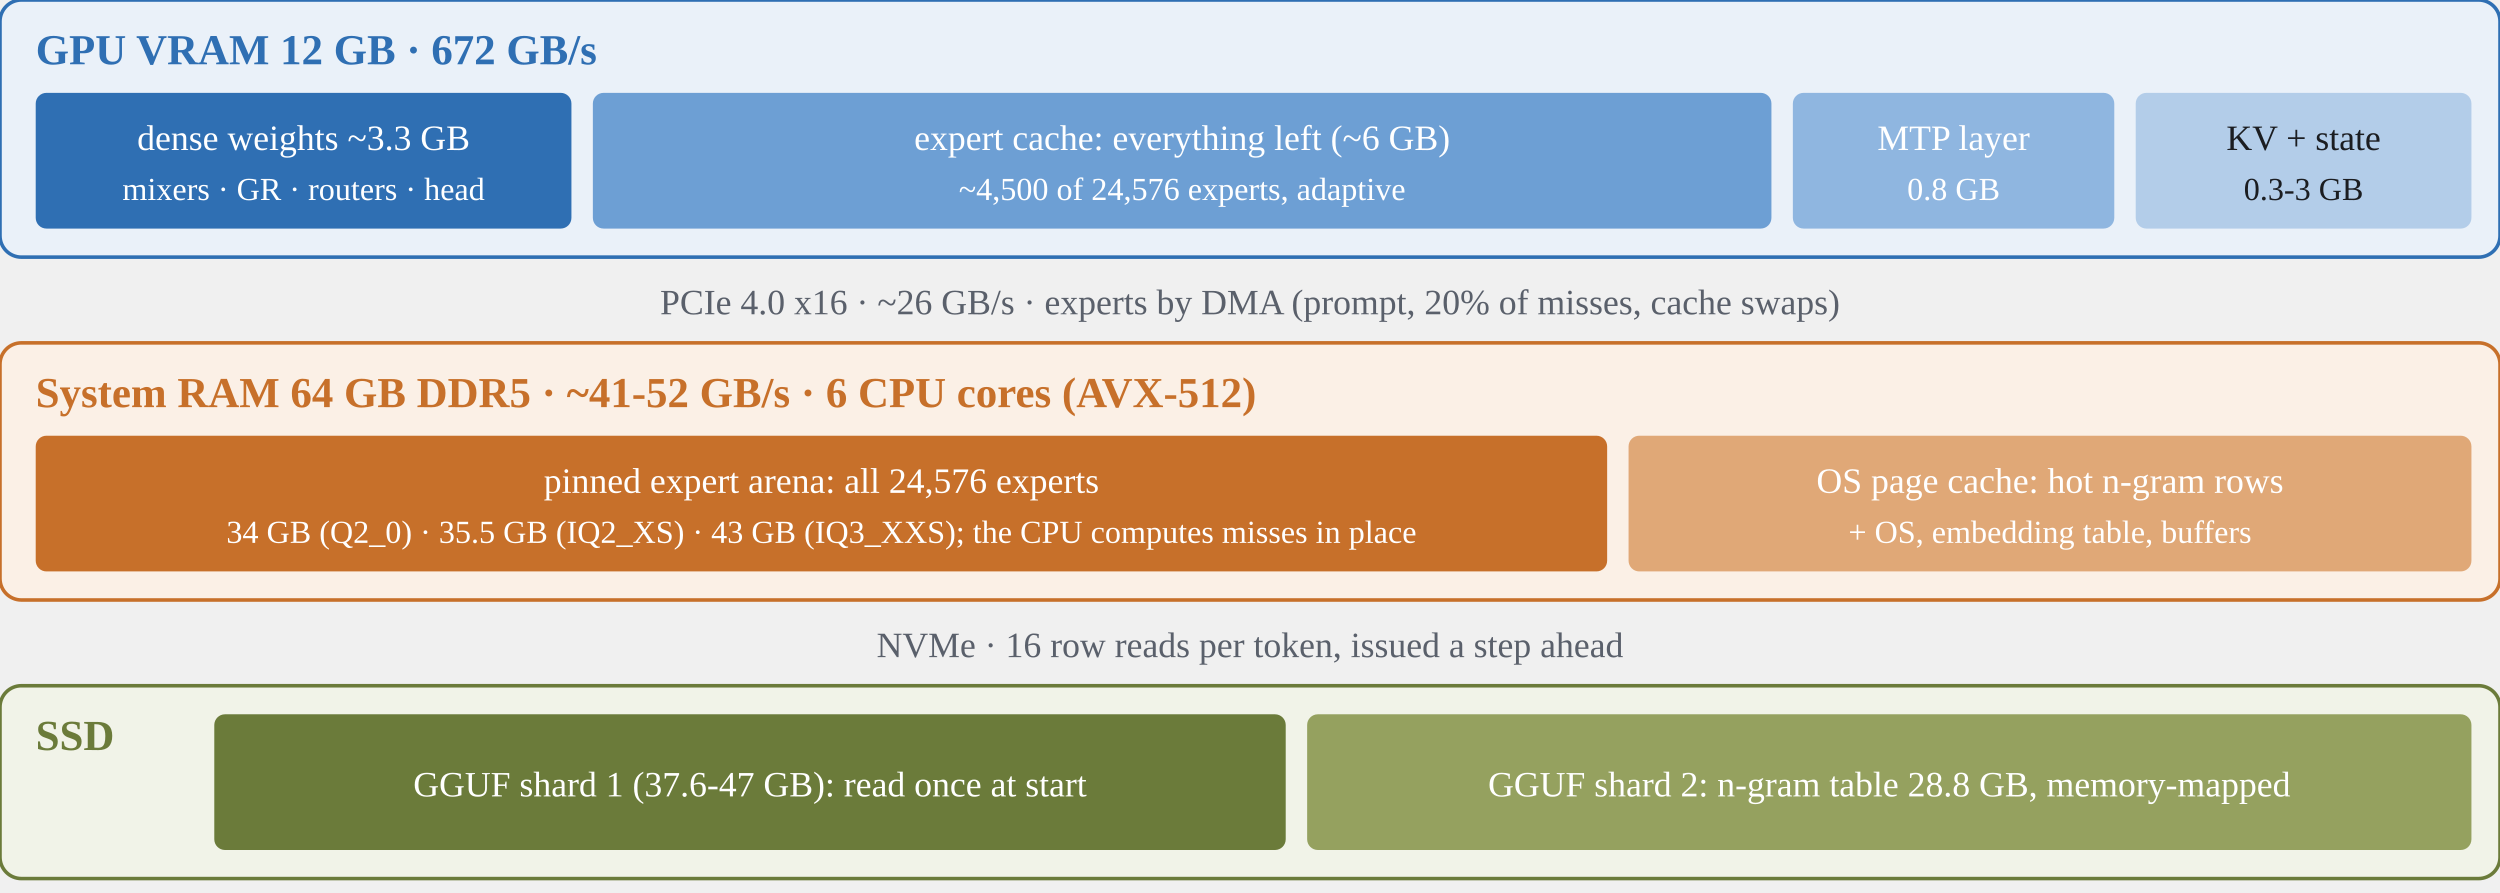
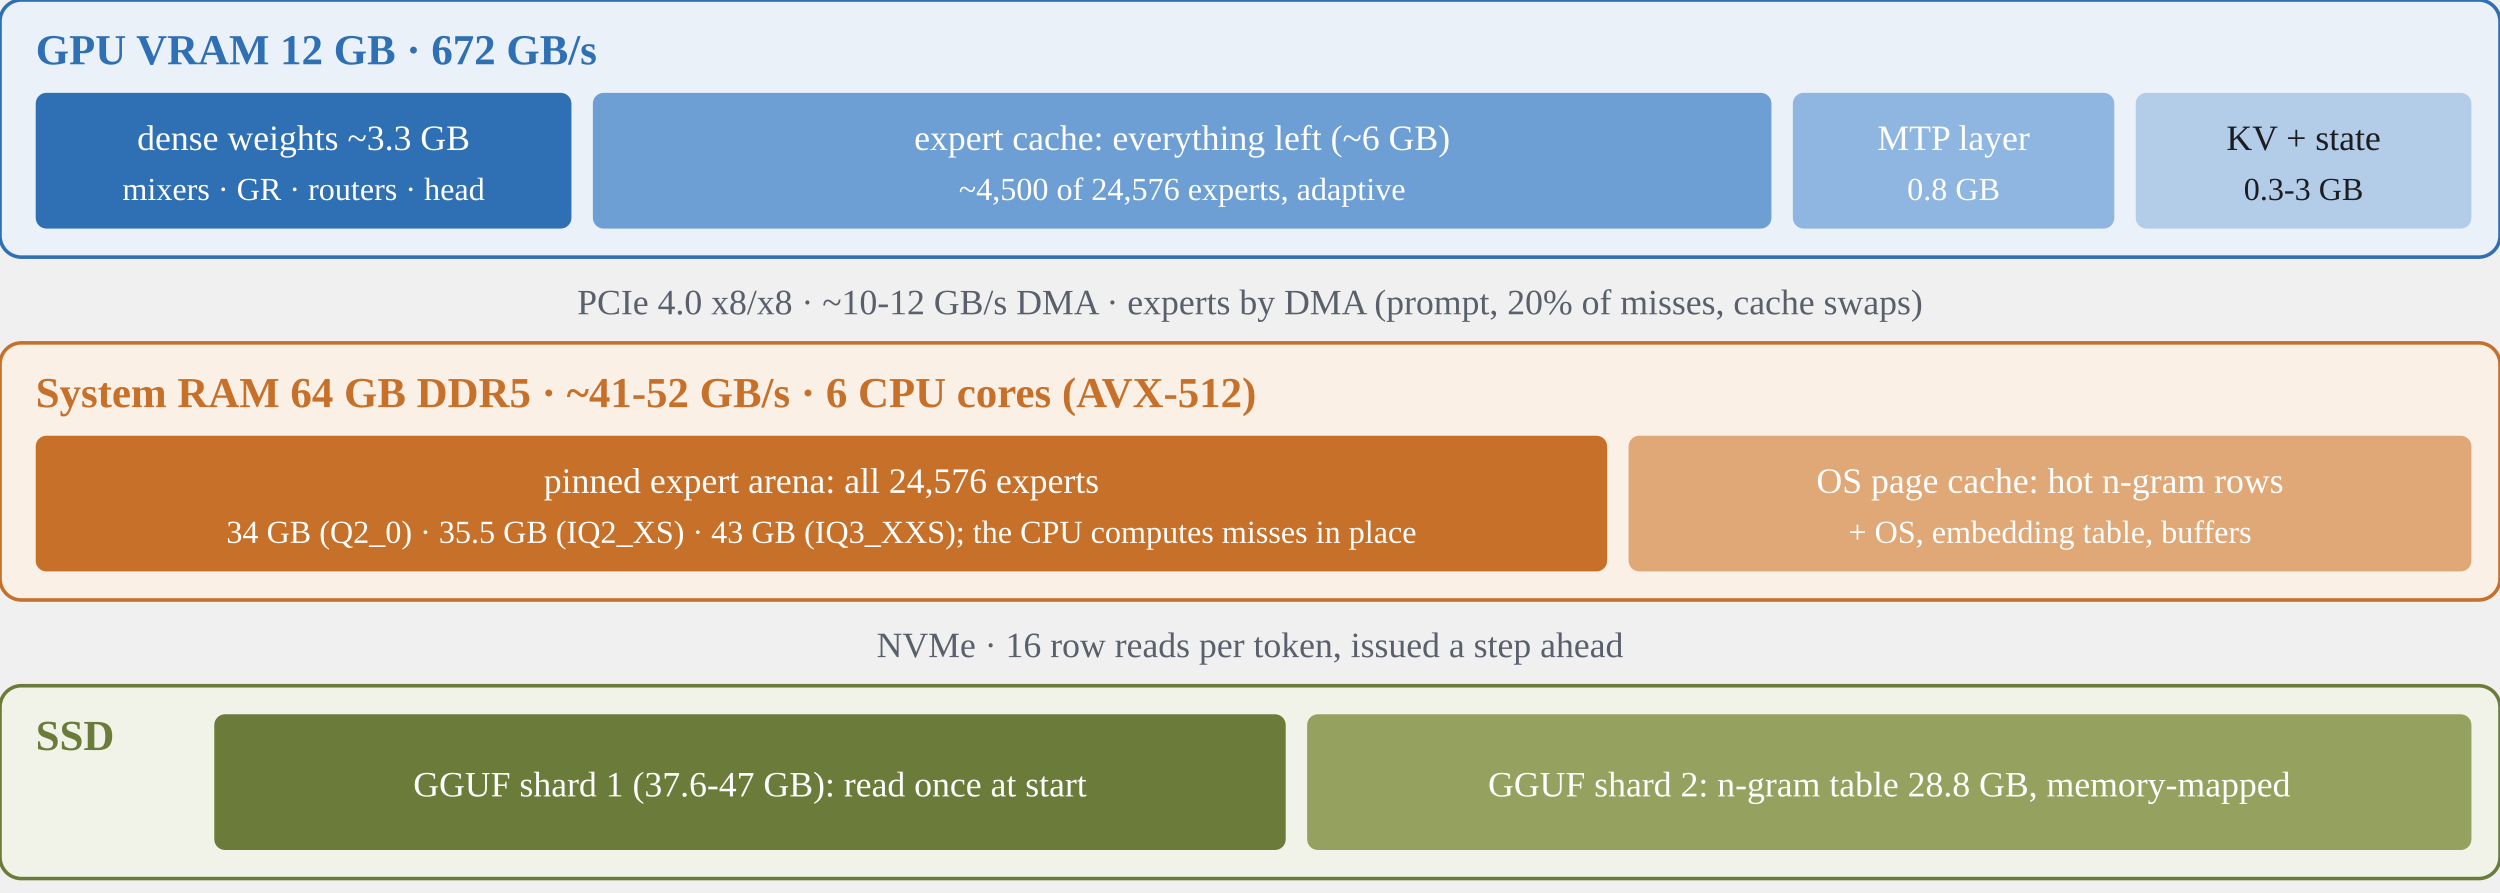
<svg xmlns="http://www.w3.org/2000/svg" viewBox="0 0 700 250" width="100%">
  <rect x="0" y="0" width="700" height="72" rx="6" fill="#eaf1f9" stroke="#2f6fb3" />
  <text x="10" y="18" font-size="12" font-weight="700" fill="#2f6fb3">GPU VRAM 12 GB · 672 GB/s</text>
  <rect x="10" y="26" width="150" height="38" rx="3" fill="#2f6fb3" />
  <text x="85" y="42" font-size="10" fill="#fff" text-anchor="middle">dense weights ~3.3 GB</text>
  <text x="85" y="56" font-size="9" fill="#fff" text-anchor="middle">mixers · GR · routers · head</text>
  <rect x="166" y="26" width="330" height="38" rx="3" fill="#6d9fd4" />
  <text x="331" y="42" font-size="10" fill="#fff" text-anchor="middle">expert cache: everything left (~6 GB)</text>
  <text x="331" y="56" font-size="9" fill="#fff" text-anchor="middle">~4,500 of 24,576 experts, adaptive</text>
  <rect x="502" y="26" width="90" height="38" rx="3" fill="#8fb6e0" />
  <text x="547" y="42" font-size="10" fill="#fff" text-anchor="middle">MTP layer</text>
  <text x="547" y="56" font-size="9" fill="#fff" text-anchor="middle">0.8 GB</text>
  <rect x="598" y="26" width="94" height="38" rx="3" fill="#b3cde9" />
  <text x="645" y="42" font-size="10" fill="#1b1d21" text-anchor="middle">KV + state</text>
  <text x="645" y="56" font-size="9" fill="#1b1d21" text-anchor="middle">0.3-3 GB</text>
-   <text x="350" y="88" font-size="10" fill="#5a606b" text-anchor="middle">PCIe 4.0 x16 · ~26 GB/s · experts by DMA (prompt, 20% of misses, cache swaps)</text>
+   <text x="350" y="88" font-size="10" fill="#5a606b" text-anchor="middle">PCIe 4.0 x8/x8 · ~10-12 GB/s DMA · experts by DMA (prompt, 20% of misses, cache swaps)</text>
  <rect x="0" y="96" width="700" height="72" rx="6" fill="#fbf0e6" stroke="#c7702a" />
  <text x="10" y="114" font-size="12" font-weight="700" fill="#c7702a">System RAM 64 GB DDR5 · ~41-52 GB/s · 6 CPU cores (AVX-512)</text>
  <rect x="10" y="122" width="440" height="38" rx="3" fill="#c7702a" />
  <text x="230" y="138" font-size="10" fill="#fff" text-anchor="middle">pinned expert arena: all 24,576 experts</text>
  <text x="230" y="152" font-size="9" fill="#fff" text-anchor="middle">34 GB (Q2_0) · 35.5 GB (IQ2_XS) · 43 GB (IQ3_XXS); the CPU computes misses in place</text>
  <rect x="456" y="122" width="236" height="38" rx="3" fill="#e0a877" />
  <text x="574" y="138" font-size="10" fill="#fff" text-anchor="middle">OS page cache: hot n-gram rows</text>
  <text x="574" y="152" font-size="9" fill="#fff" text-anchor="middle">+ OS, embedding table, buffers</text>
  <text x="350" y="184" font-size="10" fill="#5a606b" text-anchor="middle">NVMe · 16 row reads per token, issued a step ahead</text>
  <rect x="0" y="192" width="700" height="54" rx="6" fill="#f1f3e8" stroke="#6b7b3a" />
  <text x="10" y="210" font-size="12" font-weight="700" fill="#6b7b3a">SSD</text>
  <rect x="60" y="200" width="300" height="38" rx="3" fill="#6b7b3a" />
  <text x="210" y="223" font-size="10" fill="#fff" text-anchor="middle">GGUF shard 1 (37.6-47 GB): read once at start</text>
  <rect x="366" y="200" width="326" height="38" rx="3" fill="#95a15f" />
  <text x="529" y="223" font-size="10" fill="#fff" text-anchor="middle">GGUF shard 2: n-gram table 28.8 GB, memory-mapped</text>
</svg>
